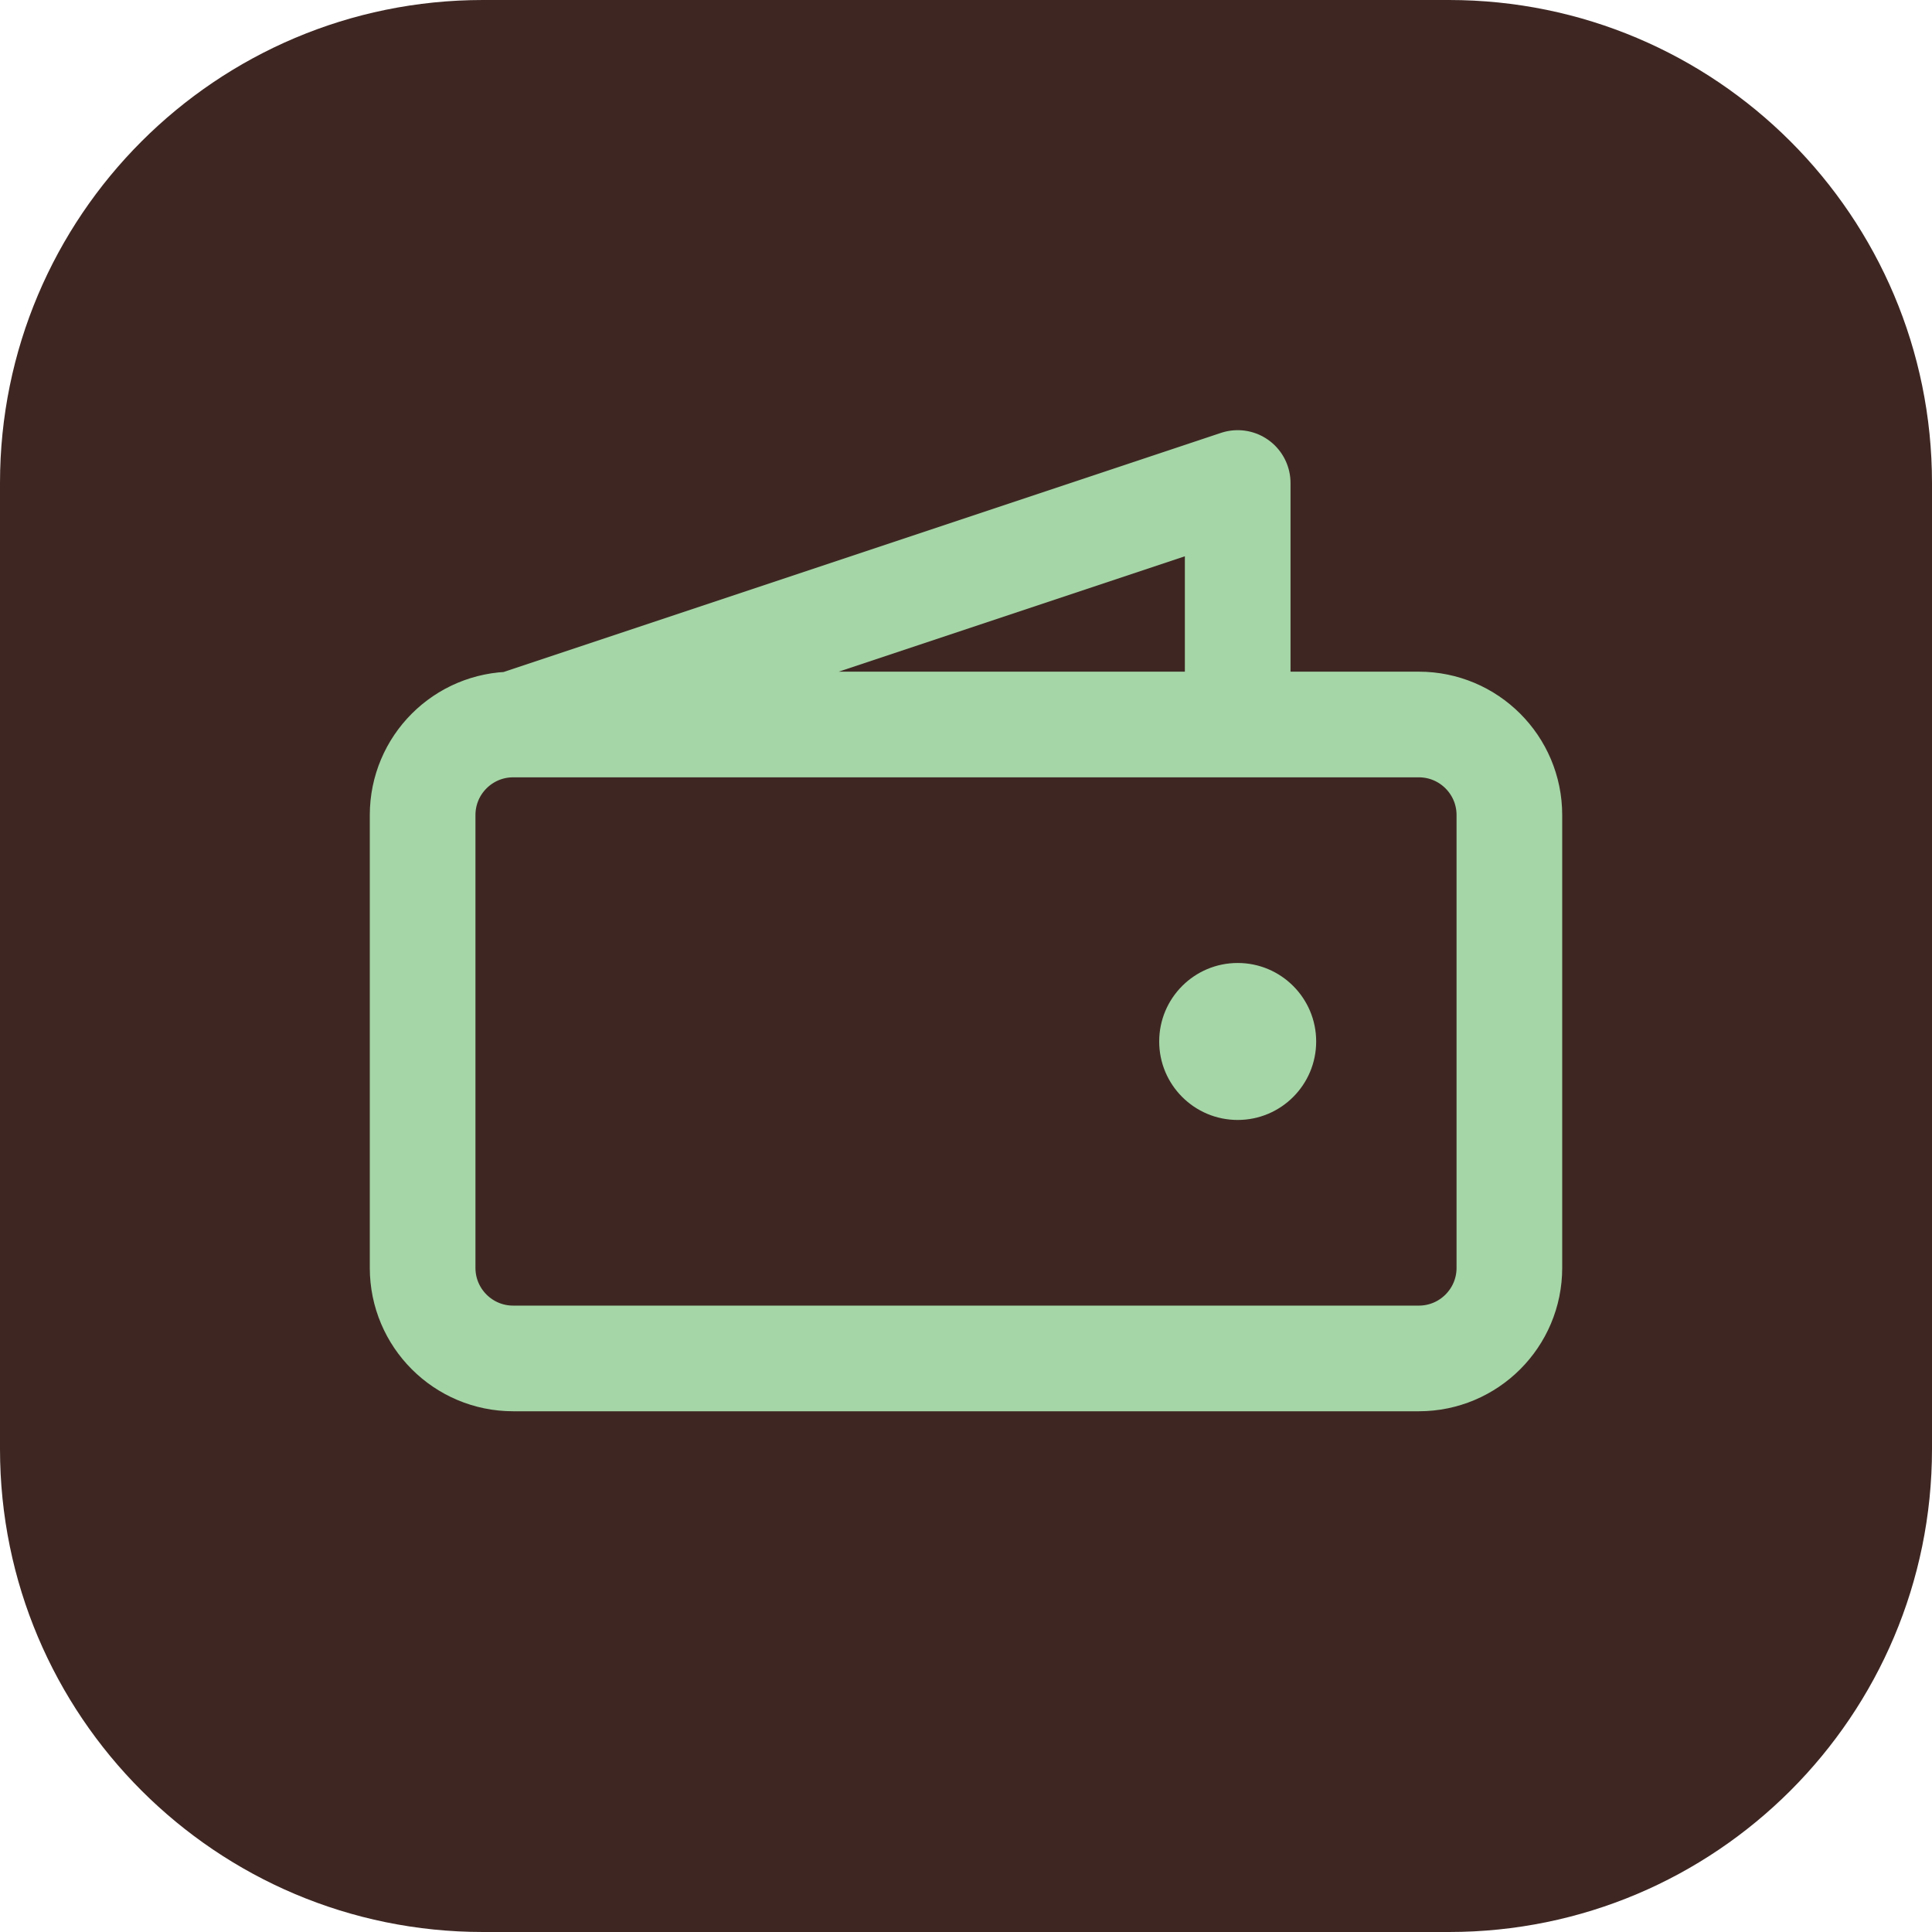
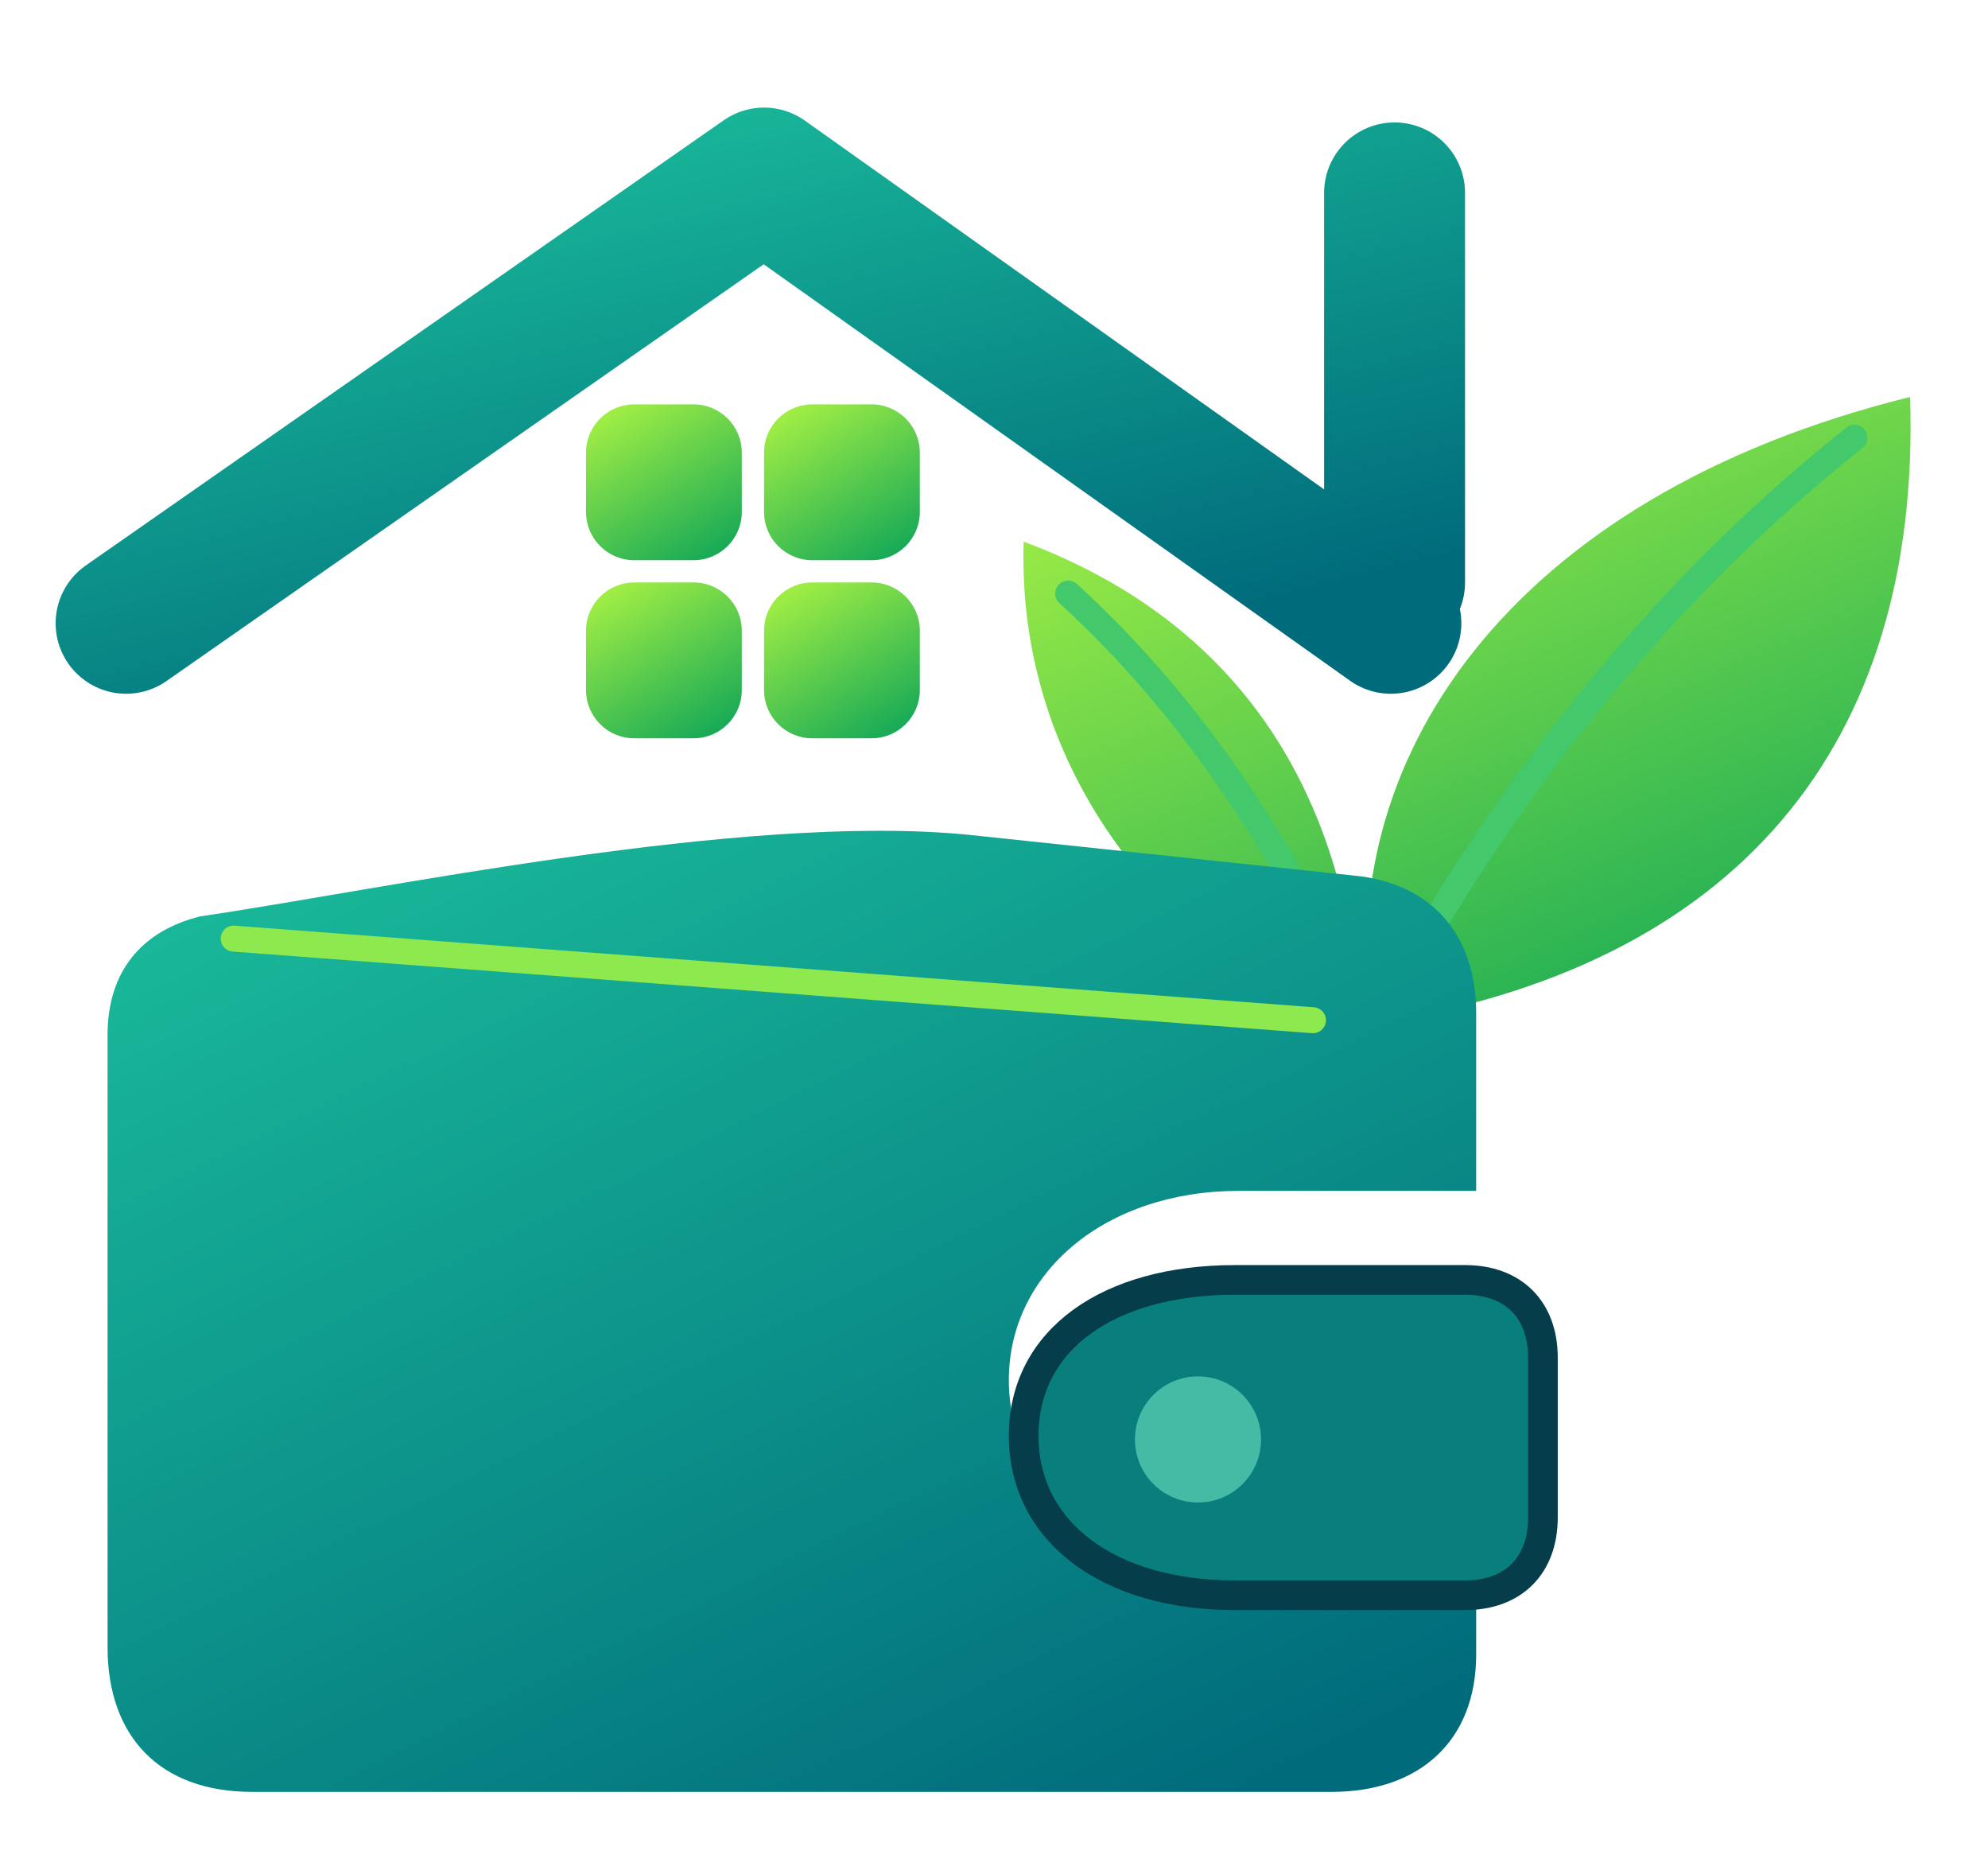
- <svg xmlns="http://www.w3.org/2000/svg" viewBox="0 0 64 64">
-   <rect width="64" height="64" rx="16" fill="#3E2723" />
-   <path d="M17 24h30a3 3 0 0 1 3 3v15a3 3 0 0 1-3 3H17a3 3 0 0 1-3-3V27a3 3 0 0 1 3-3zm0 0 24-8v8" fill="none" stroke="#A5D6A7" stroke-width="3.5" stroke-linecap="round" stroke-linejoin="round" />
-   <circle cx="41" cy="34.5" r="2.6" fill="#A5D6A7" />
+ <svg xmlns="http://www.w3.org/2000/svg" viewBox="144 132 536 504">
+   <defs>
+     <linearGradient id="teal" x1=".15" y1="0" x2=".85" y2="1">
+       <stop stop-color="#19b99a" />
+       <stop offset="1" stop-color="#006b7b" />
+     </linearGradient>
+     <linearGradient id="leaf" x1=".2" y1="0" x2=".8" y2="1">
+       <stop stop-color="#a2ef44" />
+       <stop offset="1" stop-color="#16a957" />
+     </linearGradient>
+   </defs>
+   <path d="M178 300 350 180l169 120m1-116v105" fill="none" stroke="url(#teal)" stroke-width="38" stroke-linecap="round" stroke-linejoin="round" />
+   <g fill="url(#leaf)">
+     <rect x="302" y="241" width="42" height="42" rx="13" />
+     <rect x="350" y="241" width="42" height="42" rx="13" />
+     <rect x="302" y="289" width="42" height="42" rx="13" />
+     <rect x="350" y="289" width="42" height="42" rx="13" />
+     <path d="M514 408c-11-70 36-142 145-169 3 94-47 154-145 169Zm-3 2c-52-20-93-70-91-132 59 22 88 69 91 132Z" />
+   </g>
+   <path d="M518 403c31-57 73-111 126-153M510 405c-18-42-44-82-78-113" fill="none" stroke="#43c96b" stroke-width="7" stroke-linecap="round" />
+   <path d="M198 379c48-7 146-28 207-22l104 11c21 2 33 16 33 37v48h-64c-36 0-62 22-62 51s26 51 62 51h64v23c0 23-15 37-39 37H212c-25 0-39-15-39-39V411c0-17 9-28 25-32Z" fill="url(#teal)" />
+   <path d="m207 385 291 22" fill="none" stroke="#8de94e" stroke-width="7" stroke-linecap="round" />
+   <path d="M477 477h62c13 0 21 8 21 21v43c0 13-8 21-21 21h-62c-34 0-57-17-57-43s23-42 57-42Z" fill="#087f7d" stroke="#053e4a" stroke-width="8" />
+   <circle cx="467" cy="520" r="17" fill="#54c9ae" opacity=".8" />
</svg>
